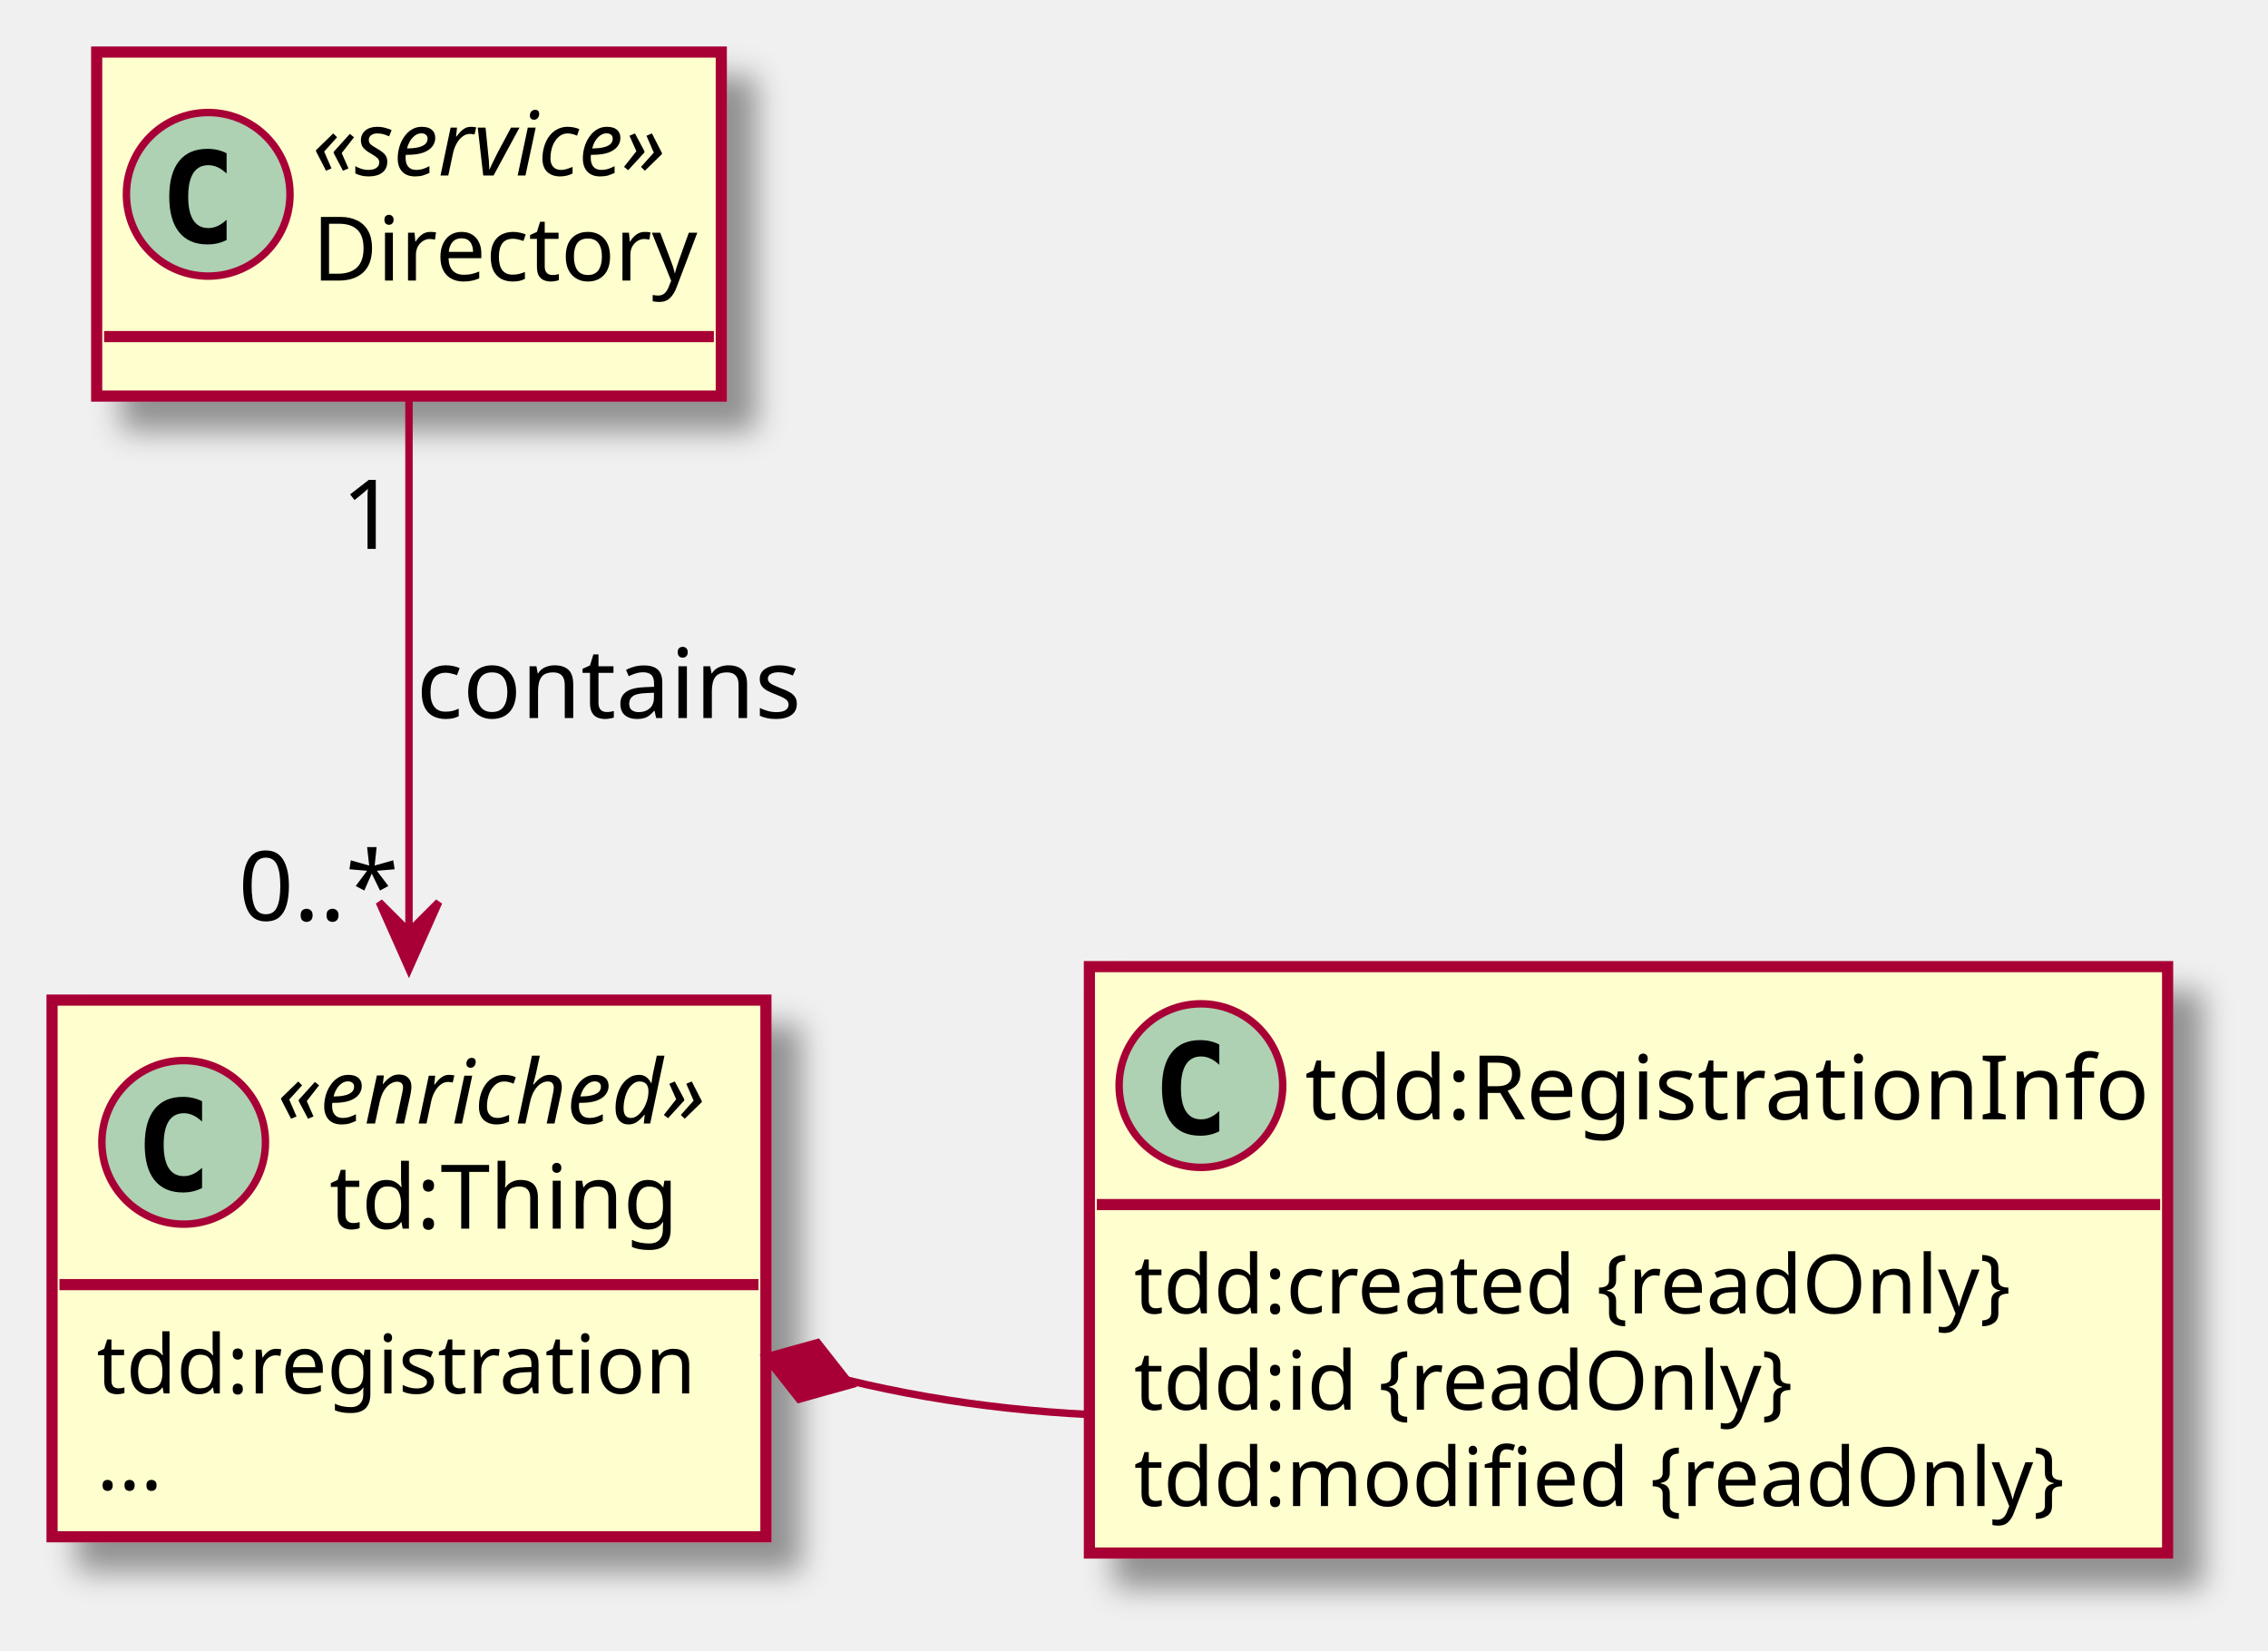
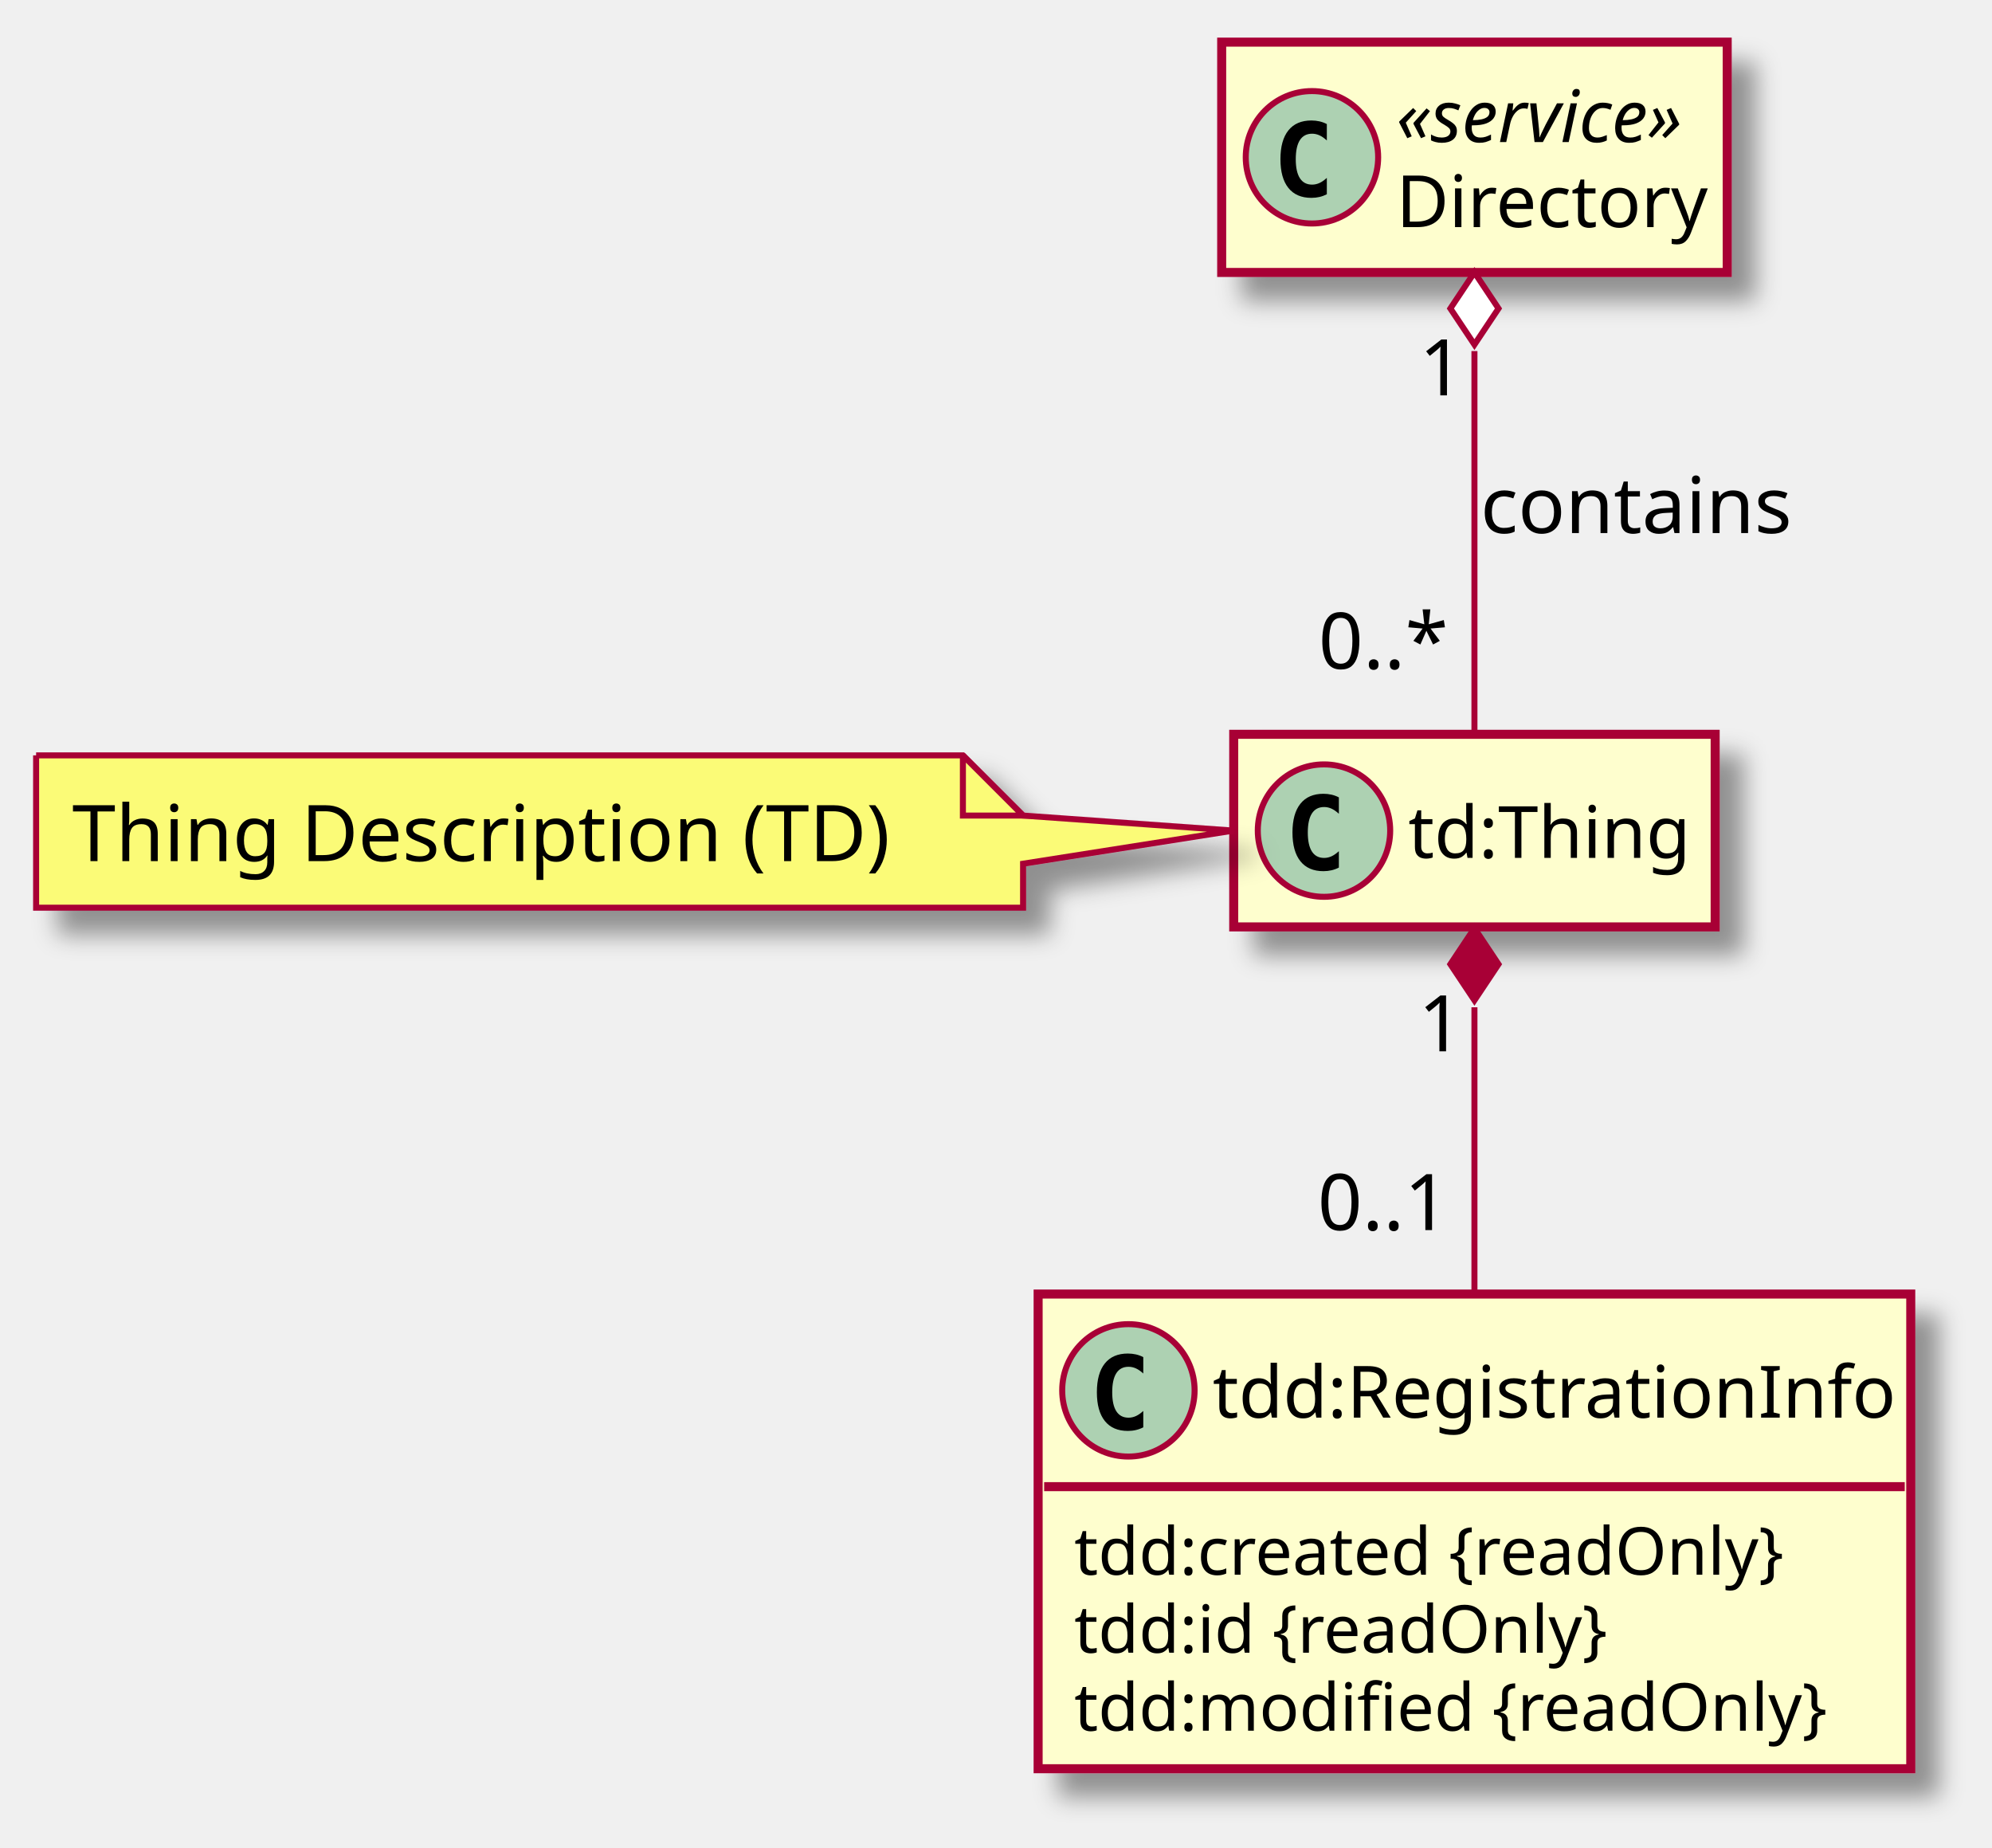
- <svg xmlns="http://www.w3.org/2000/svg" contentScriptType="application/ecmascript" contentStyleType="text/css" height="222px" preserveAspectRatio="none" style="width:305px;height:222px;" version="1.1" viewBox="0 0 305 222" width="305px" zoomAndPan="magnify">
+ <svg xmlns="http://www.w3.org/2000/svg" contentScriptType="application/ecmascript" contentStyleType="text/css" height="307px" preserveAspectRatio="none" style="width:331px;height:307px;" version="1.1" viewBox="0 0 331 307" width="331px" zoomAndPan="magnify">
  <defs>
-     <filter height="300%" id="f1h266cmrzongw" width="300%" x="-1" y="-1">
+     <filter height="300%" id="f45bpouzmf7pz" width="300%" x="-1" y="-1">
      <feGaussianBlur result="blurOut" stdDeviation="2.0" />
      <feColorMatrix in="blurOut" result="blurOut2" type="matrix" values="0 0 0 0 0 0 0 0 0 0 0 0 0 0 0 0 0 0 .4 0" />
      <feOffset dx="4.0" dy="4.0" in="blurOut2" result="blurOut3" />
      <feBlend in="SourceGraphic" in2="blurOut3" mode="normal" />
    </filter>
  </defs>
  <g>
-     <rect codeLine="4" fill="#FEFECE" filter="url(#f1h266cmrzongw)" height="46.266" id="Directory" style="stroke:#A80036;stroke-width:1.5;" width="84" x="13" y="7" />
-     <ellipse cx="28" cy="26.133" fill="#ADD1B2" rx="11" ry="11" style="stroke:#A80036;stroke-width:1.0;" />
-     <path d="M30.473,32.276 Q29.892,32.575 29.253,32.724 Q28.614,32.873 27.908,32.873 Q25.401,32.873 24.081,31.222 Q22.762,29.57 22.762,26.449 Q22.762,23.319 24.081,21.668 Q25.401,20.016 27.908,20.016 Q28.614,20.016 29.261,20.165 Q29.909,20.314 30.473,20.613 L30.473,23.336 Q29.842,22.755 29.249,22.485 Q28.655,22.215 28.024,22.215 Q26.68,22.215 25.995,23.282 Q25.31,24.349 25.31,26.449 Q25.31,28.541 25.995,29.607 Q26.68,30.674 28.024,30.674 Q28.655,30.674 29.249,30.404 Q29.842,30.134 30.473,29.553 Z " fill="#000000" />
-     <text fill="#000000" font-family="sans-serif" font-size="12" font-style="italic" lengthAdjust="spacing" textLength="52" x="42" y="23.602">«service»</text>
-     <text fill="#000000" font-family="sans-serif" font-size="12" lengthAdjust="spacing" textLength="52" x="42" y="37.734">Directory</text>
-     <line style="stroke:#A80036;stroke-width:1.5;" x1="14" x2="96" y1="45.266" y2="45.266" />
-     <rect codeLine="7" fill="#FEFECE" filter="url(#f1h266cmrzongw)" height="72.176" id="EnrichedTD" style="stroke:#A80036;stroke-width:1.5;" width="96" x="7" y="134.5" />
-     <ellipse cx="24.7" cy="153.633" fill="#ADD1B2" rx="11" ry="11" style="stroke:#A80036;stroke-width:1.0;" />
-     <path d="M27.173,159.776 Q26.592,160.075 25.953,160.224 Q25.314,160.374 24.608,160.374 Q22.101,160.374 20.782,158.722 Q19.462,157.07 19.462,153.949 Q19.462,150.819 20.782,149.167 Q22.101,147.516 24.608,147.516 Q25.314,147.516 25.961,147.665 Q26.609,147.815 27.173,148.113 L27.173,150.836 Q26.542,150.255 25.949,149.985 Q25.355,149.715 24.724,149.715 Q23.38,149.715 22.695,150.782 Q22.01,151.849 22.01,153.949 Q22.01,156.041 22.695,157.107 Q23.38,158.174 24.724,158.174 Q25.355,158.174 25.949,157.904 Q26.542,157.634 27.173,157.053 Z " fill="#000000" />
-     <text fill="#000000" font-family="sans-serif" font-size="12" font-style="italic" lengthAdjust="spacing" textLength="62" x="37.3" y="151.102">«enriched»</text>
-     <text fill="#000000" font-family="sans-serif" font-size="12" lengthAdjust="spacing" textLength="48" x="44.3" y="165.234">td:Thing</text>
-     <line style="stroke:#A80036;stroke-width:1.5;" x1="8" x2="102" y1="172.766" y2="172.766" />
-     <text fill="#000000" font-family="sans-serif" font-size="11" lengthAdjust="spacing" textLength="84" x="13" y="187.4">tdd:registration</text>
-     <text fill="#000000" font-family="sans-serif" font-size="11" lengthAdjust="spacing" textLength="9" x="13" y="200.356">...</text>
-     <rect codeLine="12" fill="#FEFECE" filter="url(#f1h266cmrzongw)" height="78.865" id="RI" style="stroke:#A80036;stroke-width:1.5;" width="145" x="146.5" y="130" />
-     <ellipse cx="161.5" cy="146" fill="#ADD1B2" rx="11" ry="11" style="stroke:#A80036;stroke-width:1.0;" />
-     <path d="M163.973,152.143 Q163.392,152.442 162.753,152.591 Q162.114,152.741 161.408,152.741 Q158.901,152.741 157.582,151.089 Q156.262,149.437 156.262,146.316 Q156.262,143.186 157.582,141.535 Q158.901,139.883 161.408,139.883 Q162.114,139.883 162.761,140.032 Q163.409,140.182 163.973,140.481 L163.973,143.203 Q163.342,142.622 162.749,142.352 Q162.155,142.083 161.524,142.083 Q160.18,142.083 159.495,143.149 Q158.81,144.216 158.81,146.316 Q158.81,148.408 159.495,149.474 Q160.18,150.541 161.524,150.541 Q162.155,150.541 162.749,150.271 Q163.342,150.001 163.973,149.42 Z " fill="#000000" />
-     <text fill="#000000" font-family="sans-serif" font-size="12" lengthAdjust="spacing" textLength="113" x="175.5" y="150.535">tdd:RegistrationInfo</text>
-     <line style="stroke:#A80036;stroke-width:1.5;" x1="147.5" x2="290.5" y1="162" y2="162" />
-     <text fill="#000000" font-family="sans-serif" font-size="11" lengthAdjust="spacing" textLength="121" x="152.5" y="176.635">tdd:created {readOnly}</text>
-     <text fill="#000000" font-family="sans-serif" font-size="11" lengthAdjust="spacing" textLength="91" x="152.5" y="189.59">tdd:id {readOnly}</text>
-     <text fill="#000000" font-family="sans-serif" font-size="11" lengthAdjust="spacing" textLength="128" x="152.5" y="202.545">tdd:modified {readOnly}</text>
-     <path codeLine="20" d="M55,53.036 C55,72.615 55,101.282 55,125.276 " fill="none" id="Directory-to-EnrichedTD" style="stroke:#A80036;stroke-width:1.0;" />
-     <polygon fill="#A80036" points="55,130.32,59,121.32,55,125.32,51,121.32,55,130.32" style="stroke:#A80036;stroke-width:1.0;" />
-     <text fill="#000000" font-family="sans-serif" font-size="13" lengthAdjust="spacing" textLength="54" x="56" y="96.568">contains</text>
-     <text fill="#000000" font-family="sans-serif" font-size="13" lengthAdjust="spacing" textLength="8" x="45.925" y="73.816">1</text>
-     <text fill="#000000" font-family="sans-serif" font-size="13" lengthAdjust="spacing" textLength="22" x="32.055" y="123.796">0..*</text>
-     <path codeLine="21" d="M103,182.5 C117.084,187.115 132.071,189.519 146.432,190.233 " fill="none" id="EnrichedTD-backto-RI" style="stroke:#A80036;stroke-width:1.0;" />
-     <polygon fill="#A80036" points="103,182.5,107.456,188.169,114.403,186.237,109.947,180.567,103,182.5" style="stroke:#A80036;stroke-width:1.0;" />
+     <rect codeLine="4" fill="#FEFECE" filter="url(#f45bpouzmf7pz)" height="38.266" id="Directory" style="stroke:#A80036;stroke-width:1.5;" width="84" x="203" y="7" />
+     <ellipse cx="218" cy="26.133" fill="#ADD1B2" rx="11" ry="11" style="stroke:#A80036;stroke-width:1.0;" />
+     <path d="M220.473,32.276 Q219.892,32.575 219.253,32.724 Q218.614,32.873 217.908,32.873 Q215.401,32.873 214.082,31.222 Q212.762,29.57 212.762,26.449 Q212.762,23.319 214.082,21.668 Q215.401,20.016 217.908,20.016 Q218.614,20.016 219.261,20.165 Q219.909,20.314 220.473,20.613 L220.473,23.336 Q219.842,22.755 219.249,22.485 Q218.655,22.215 218.024,22.215 Q216.68,22.215 215.995,23.282 Q215.31,24.349 215.31,26.449 Q215.31,28.541 215.995,29.607 Q216.68,30.674 218.024,30.674 Q218.655,30.674 219.249,30.404 Q219.842,30.134 220.473,29.553 Z " fill="#000000" />
+     <text fill="#000000" font-family="sans-serif" font-size="12" font-style="italic" lengthAdjust="spacing" textLength="52" x="232" y="23.602">«service»</text>
+     <text fill="#000000" font-family="sans-serif" font-size="12" lengthAdjust="spacing" textLength="52" x="232" y="37.734">Directory</text>
+     <rect codeLine="7" fill="#FEFECE" filter="url(#f45bpouzmf7pz)" height="32" id="TD" style="stroke:#A80036;stroke-width:1.5;" width="80" x="205" y="122" />
+     <ellipse cx="220" cy="138" fill="#ADD1B2" rx="11" ry="11" style="stroke:#A80036;stroke-width:1.0;" />
+     <path d="M222.473,144.143 Q221.892,144.442 221.253,144.591 Q220.614,144.741 219.908,144.741 Q217.401,144.741 216.082,143.089 Q214.762,141.437 214.762,138.316 Q214.762,135.186 216.082,133.535 Q217.401,131.883 219.908,131.883 Q220.614,131.883 221.261,132.032 Q221.909,132.182 222.473,132.481 L222.473,135.203 Q221.842,134.622 221.249,134.352 Q220.655,134.083 220.024,134.083 Q218.68,134.083 217.995,135.149 Q217.31,136.216 217.31,138.316 Q217.31,140.408 217.995,141.474 Q218.68,142.541 220.024,142.541 Q220.655,142.541 221.249,142.271 Q221.842,142.001 222.473,141.42 Z " fill="#000000" />
+     <text fill="#000000" font-family="sans-serif" font-size="12" lengthAdjust="spacing" textLength="48" x="234" y="142.535">td:Thing</text>
+     <path d="M6,125.5 L6,150.81 A0,0 0 0 0 6,150.81 L170,150.81 A0,0 0 0 0 170,150.81 L170,143.5 L204.959,138 L170,135.5 L170,135.5 L160,125.5 L6,125.5 A0,0 0 0 0 6,125.5 " fill="#FBFB77" filter="url(#f45bpouzmf7pz)" style="stroke:#A80036;stroke-width:1.0;" />
+     <path d="M160,125.5 L160,135.5 L170,135.5 L160,125.5 " fill="#FBFB77" style="stroke:#A80036;stroke-width:1.0;" />
+     <text fill="#000000" font-family="sans-serif" font-size="13" lengthAdjust="spacing" textLength="143" x="12" y="143.068">Thing Description (TD)</text>
+     <rect codeLine="11" fill="#FEFECE" filter="url(#f45bpouzmf7pz)" height="78.865" id="RI" style="stroke:#A80036;stroke-width:1.5;" width="145" x="172.5" y="215" />
+     <ellipse cx="187.5" cy="231" fill="#ADD1B2" rx="11" ry="11" style="stroke:#A80036;stroke-width:1.0;" />
+     <path d="M189.973,237.143 Q189.392,237.442 188.753,237.591 Q188.114,237.741 187.408,237.741 Q184.901,237.741 183.582,236.089 Q182.262,234.437 182.262,231.316 Q182.262,228.186 183.582,226.535 Q184.901,224.883 187.408,224.883 Q188.114,224.883 188.761,225.032 Q189.409,225.182 189.973,225.481 L189.973,228.203 Q189.342,227.622 188.749,227.352 Q188.155,227.083 187.524,227.083 Q186.18,227.083 185.495,228.149 Q184.81,229.216 184.81,231.316 Q184.81,233.408 185.495,234.474 Q186.18,235.541 187.524,235.541 Q188.155,235.541 188.749,235.271 Q189.342,235.001 189.973,234.42 Z " fill="#000000" />
+     <text fill="#000000" font-family="sans-serif" font-size="12" lengthAdjust="spacing" textLength="113" x="201.5" y="235.535">tdd:RegistrationInfo</text>
+     <line style="stroke:#A80036;stroke-width:1.5;" x1="173.5" x2="316.5" y1="247" y2="247" />
+     <text fill="#000000" font-family="sans-serif" font-size="11" lengthAdjust="spacing" textLength="121" x="178.5" y="261.635">tdd:created {readOnly}</text>
+     <text fill="#000000" font-family="sans-serif" font-size="11" lengthAdjust="spacing" textLength="91" x="178.5" y="274.59">tdd:id {readOnly}</text>
+     <text fill="#000000" font-family="sans-serif" font-size="11" lengthAdjust="spacing" textLength="128" x="178.5" y="287.545">tdd:modified {readOnly}</text>
+     <path codeLine="19" d="M245,58.327 C245,79.164 245,105.36 245,121.898 " fill="none" id="Directory-backto-TD" style="stroke:#A80036;stroke-width:1.0;" />
+     <polygon fill="#FFFFFF" points="245,45.254,241,51.254,245,57.254,249,51.254,245,45.254" style="stroke:#A80036;stroke-width:1.0;" />
+     <text fill="#000000" font-family="sans-serif" font-size="13" lengthAdjust="spacing" textLength="54" x="246" y="88.568">contains</text>
+     <text fill="#000000" font-family="sans-serif" font-size="13" lengthAdjust="spacing" textLength="8" x="235.825" y="65.687">1</text>
+     <text fill="#000000" font-family="sans-serif" font-size="13" lengthAdjust="spacing" textLength="22" x="219.081" y="111.114">0..*</text>
+     <path codeLine="20" d="M245,167.353 C245,181.749 245,199.298 245,214.865 " fill="none" id="TD-backto-RI" style="stroke:#A80036;stroke-width:1.0;" />
+     <polygon fill="#A80036" points="245,154.199,241,160.199,245,166.199,249,160.199,245,154.199" style="stroke:#A80036;stroke-width:1.0;" />
+     <text fill="#000000" font-family="sans-serif" font-size="13" lengthAdjust="spacing" textLength="8" x="235.675" y="174.669">1</text>
+     <text fill="#000000" font-family="sans-serif" font-size="13" lengthAdjust="spacing" textLength="24" x="218.938" y="204.371">0..1</text>
  </g>
</svg>
